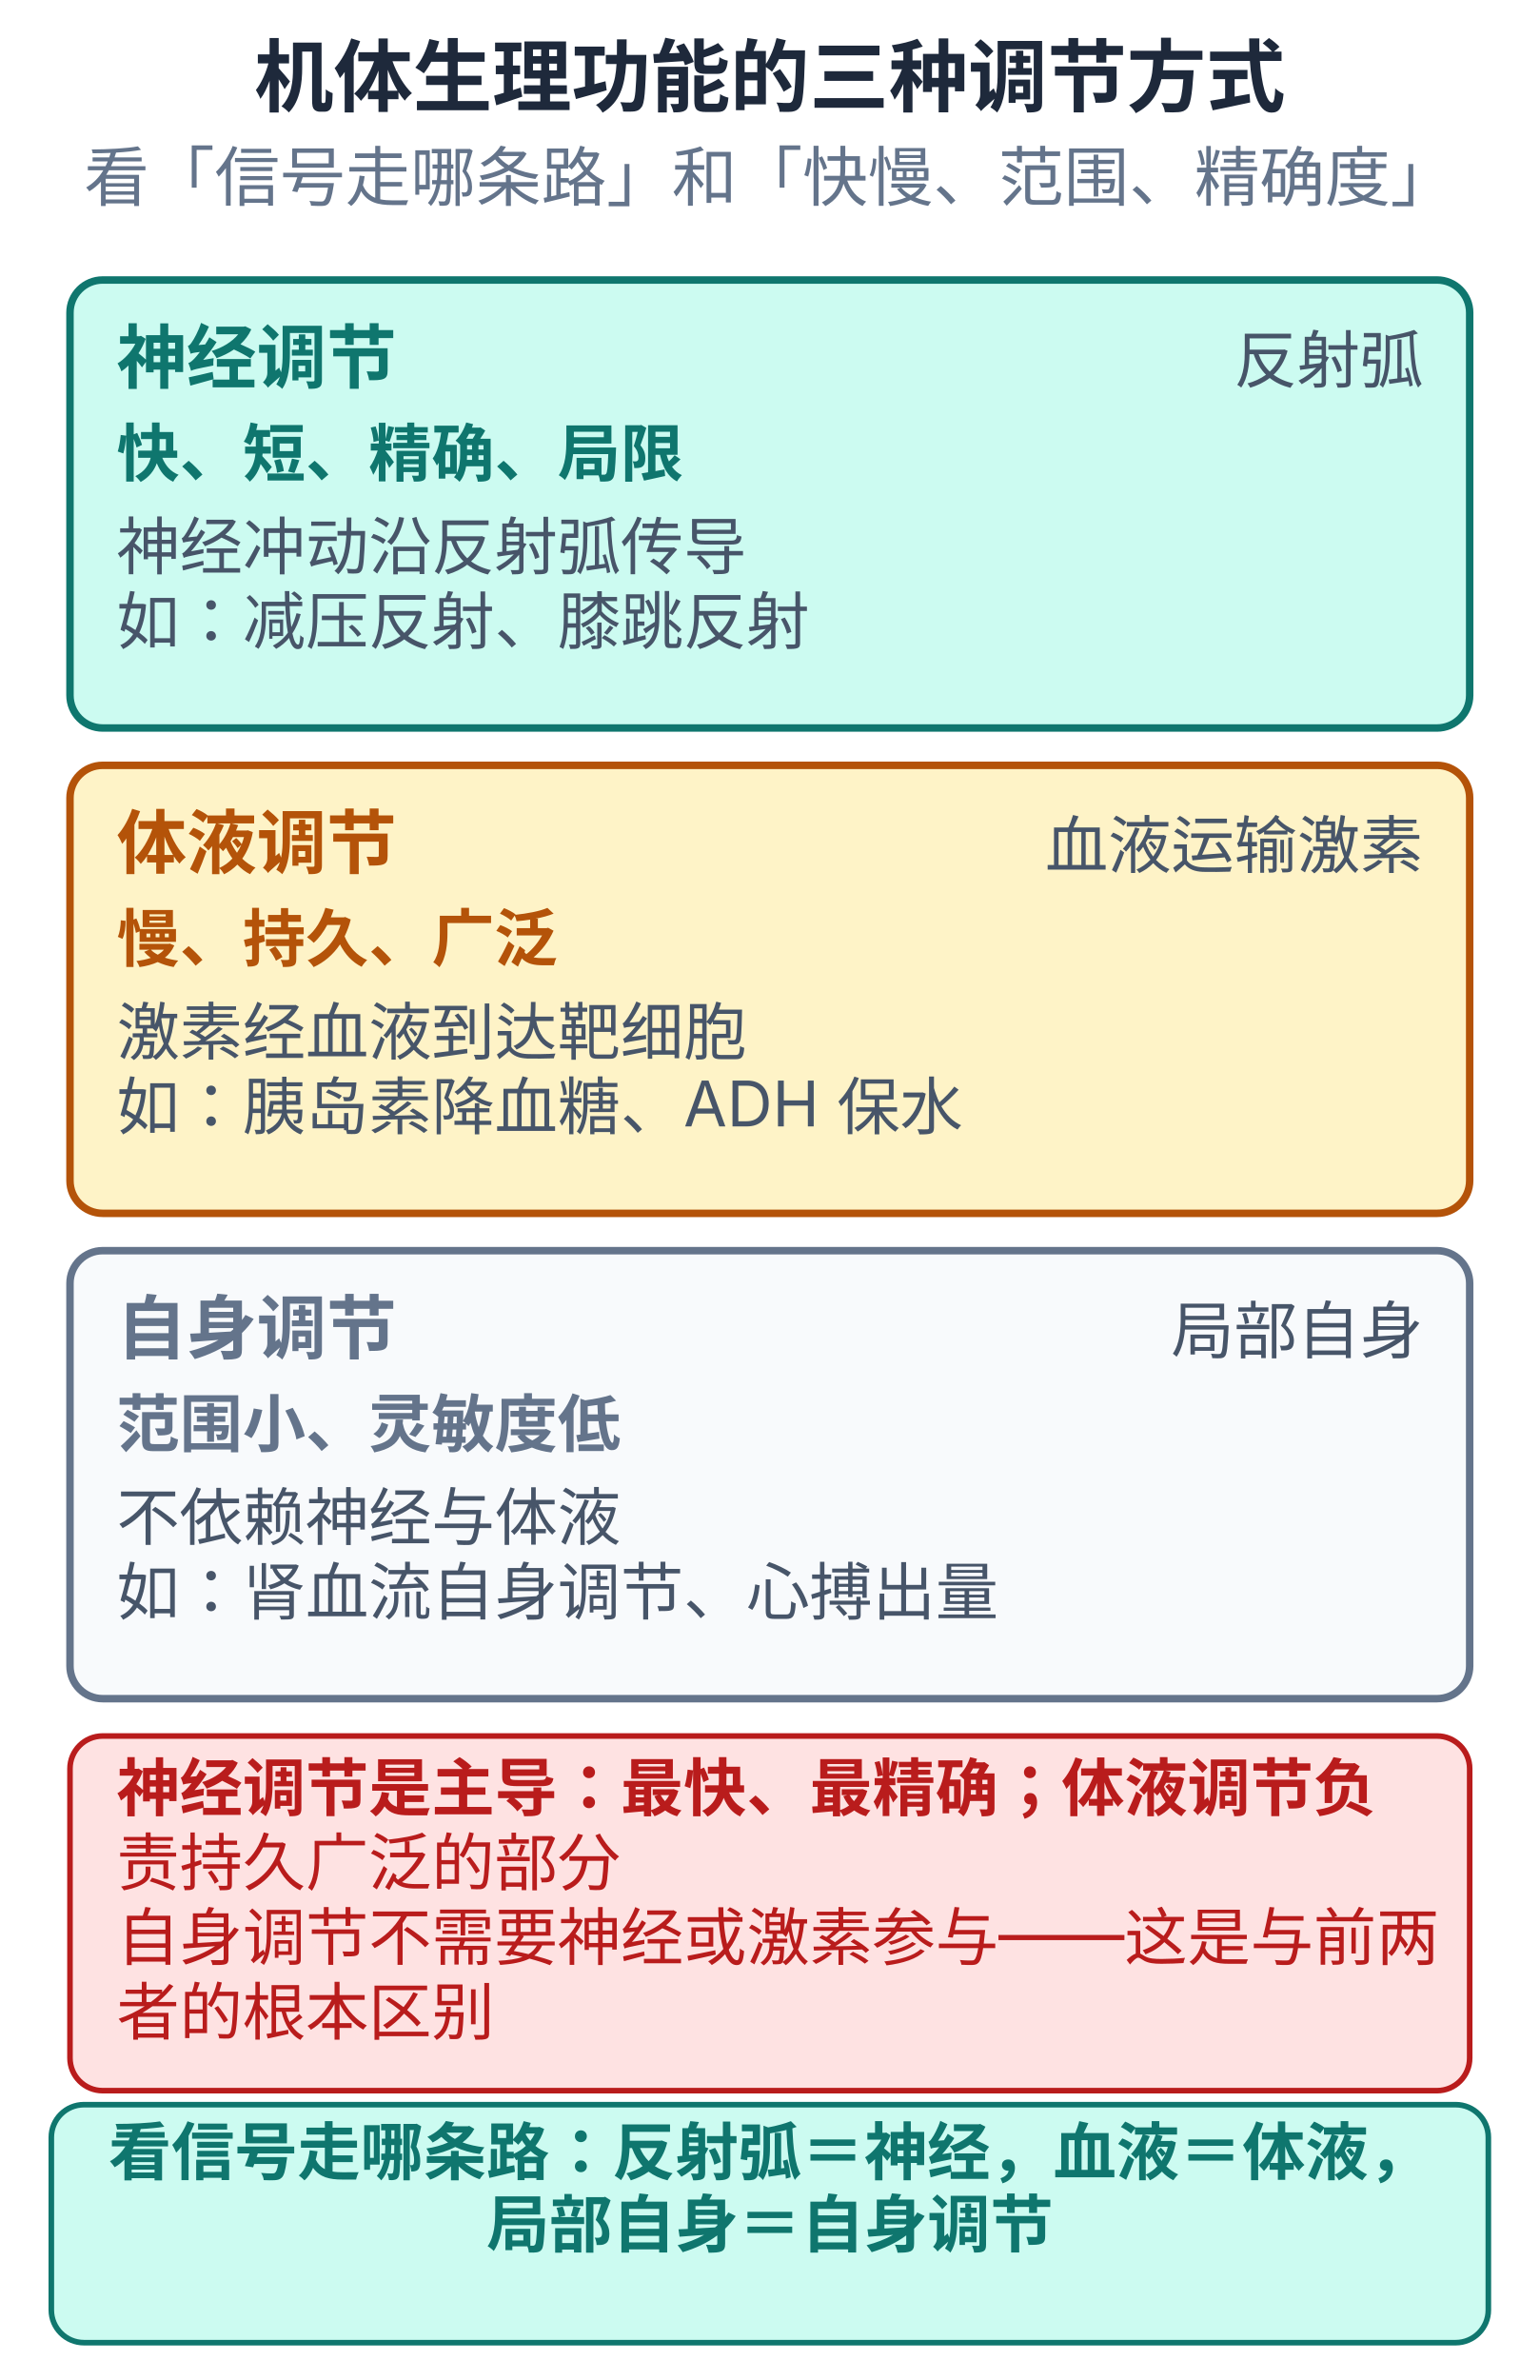
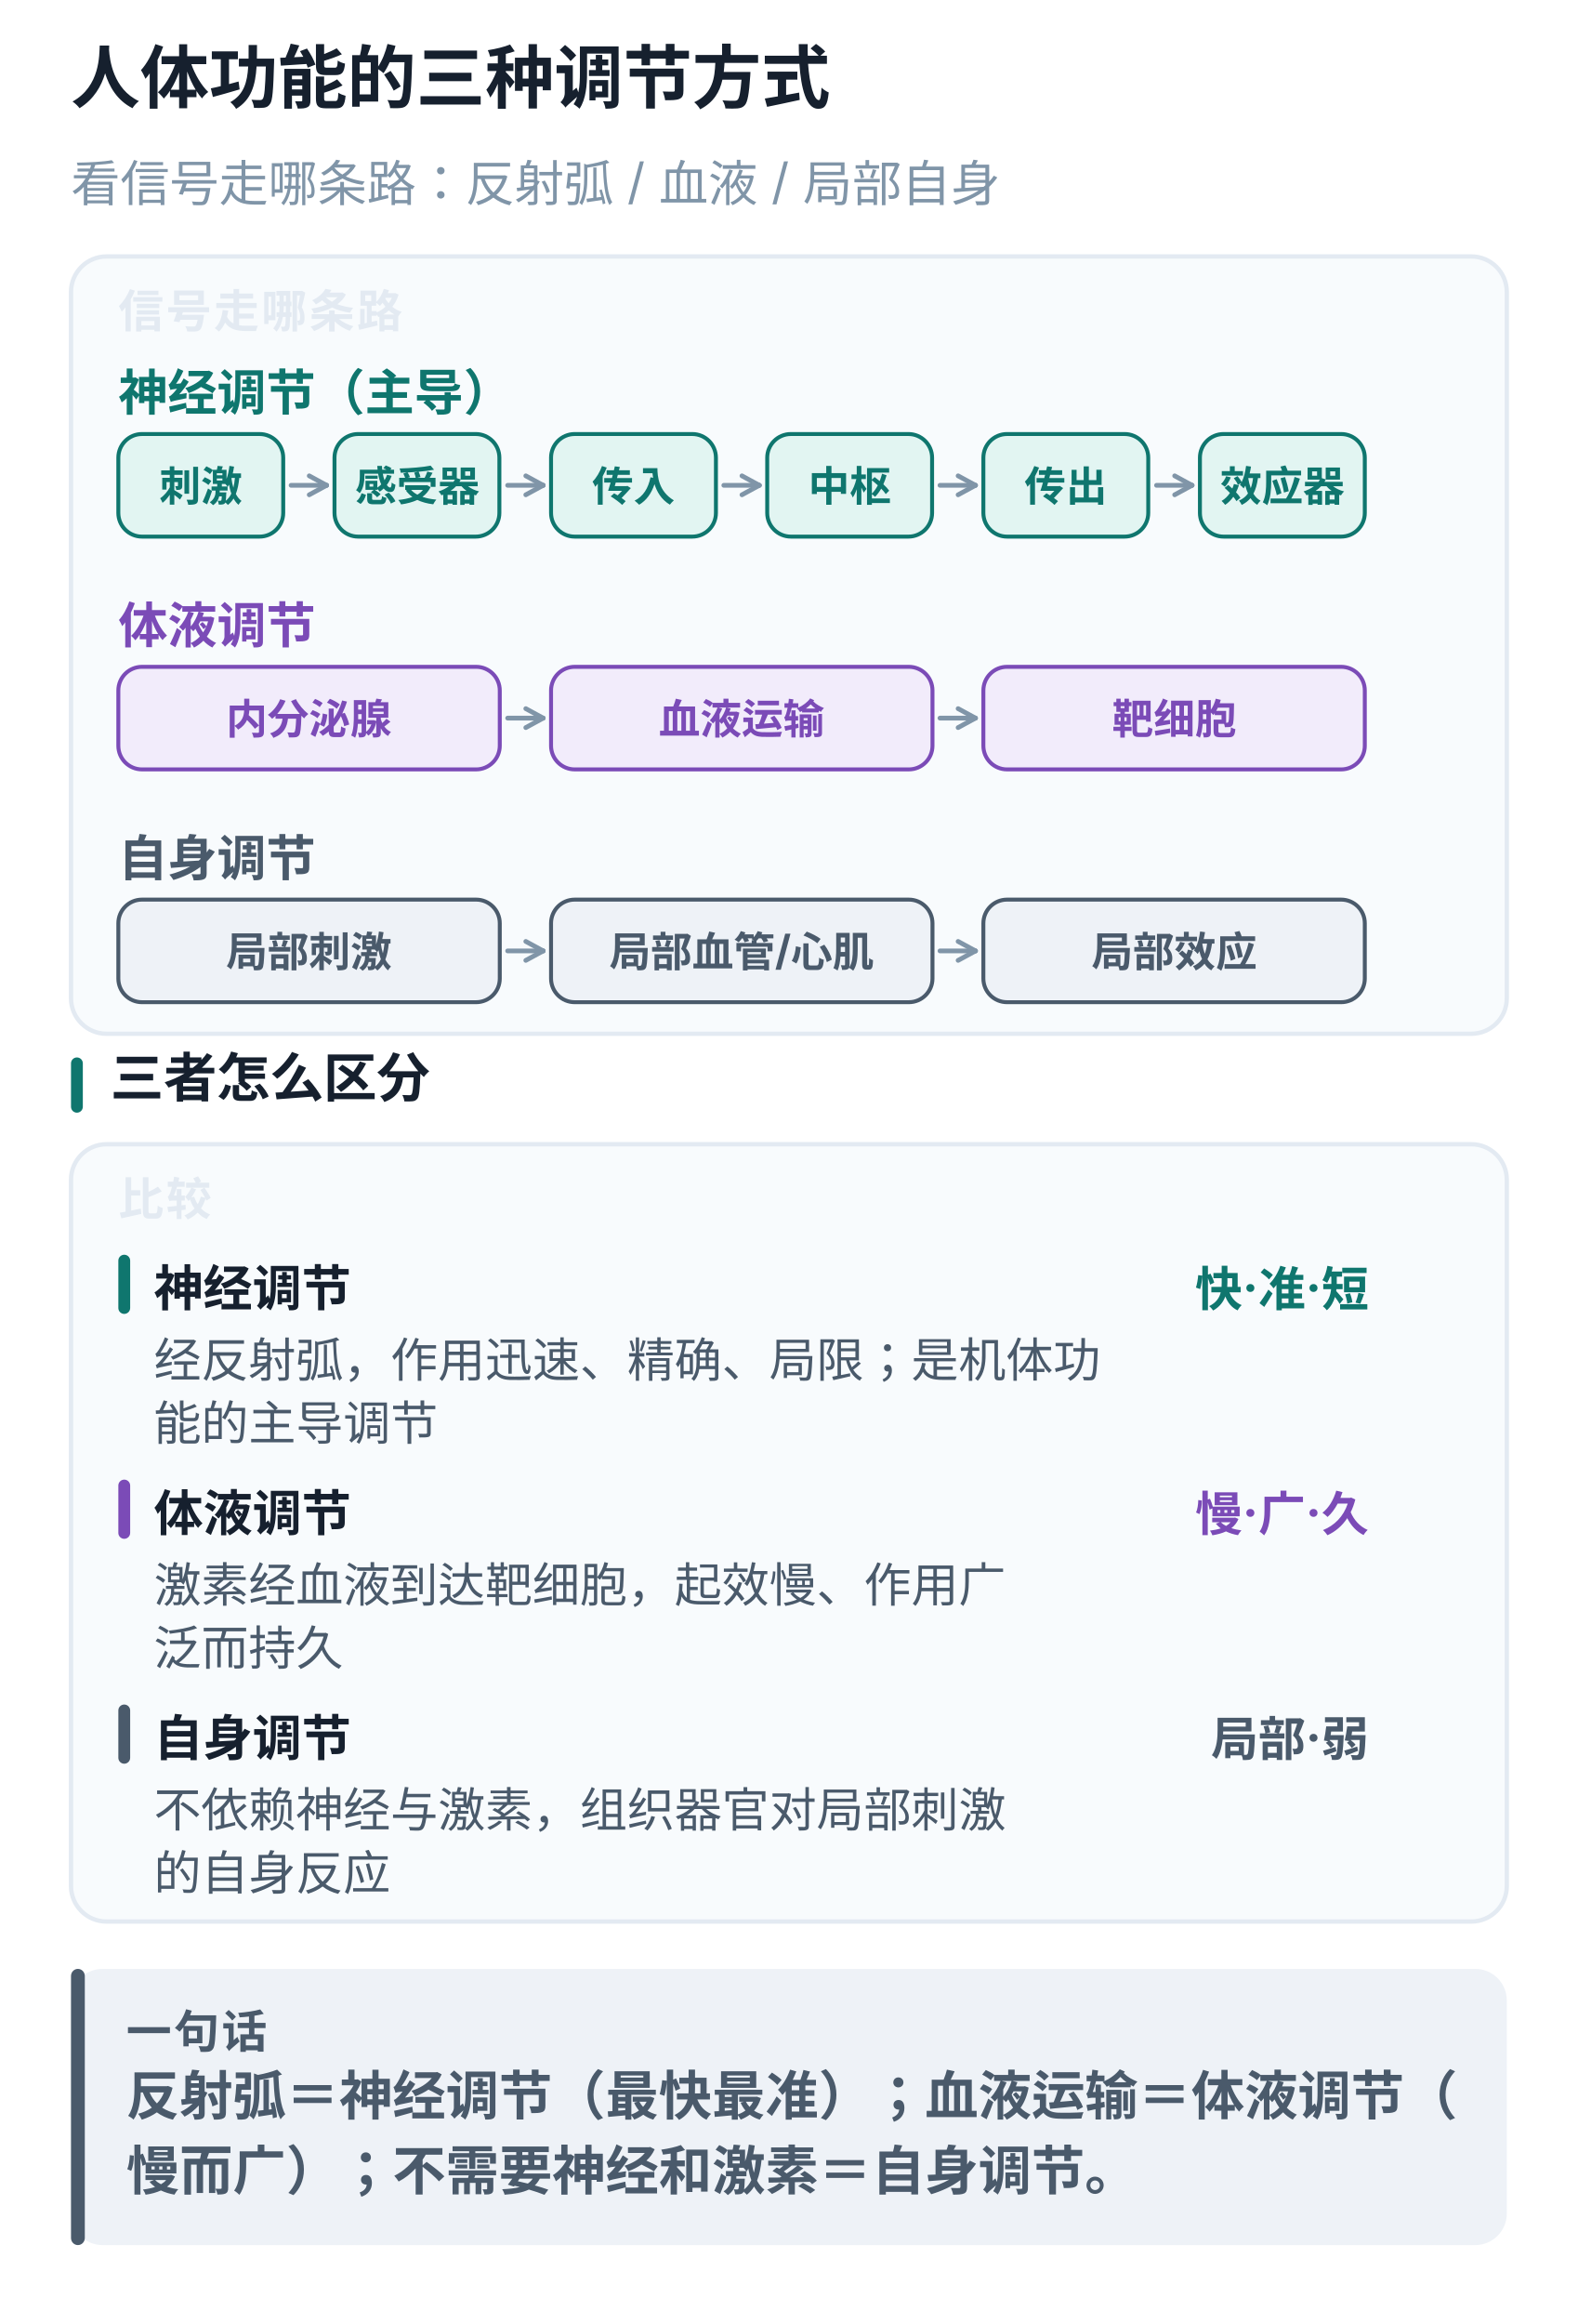
- <svg xmlns="http://www.w3.org/2000/svg" viewBox="0 0 330 510" width="100%" style="max-width:330px;display:block;margin:0 auto;background:#ffffff;border-radius:10px" role="img">
-   <text x="165.0" y="22.6" text-anchor="middle" font-size="17" font-weight="700" fill="#1e293b" font-family="-apple-system,'PingFang SC','Microsoft YaHei',sans-serif">机体生理功能的三种调节方式</text>
-   <text x="165.0" y="43.0" text-anchor="middle" font-size="14" font-weight="400" fill="#64748b" font-family="-apple-system,'PingFang SC','Microsoft YaHei',sans-serif">看「信号走哪条路」和「快慢、范围、精确度」</text>
-   <rect x="15.0" y="60.0" width="300.0" height="96.0" rx="7" fill="#ccfbf1" stroke="#0f766e" stroke-width="1.6" />
-   <text x="25.0" y="82.0" text-anchor="start" font-size="15" font-weight="700" fill="#0f766e" font-family="-apple-system,'PingFang SC','Microsoft YaHei',sans-serif">神经调节</text>
-   <text x="305.0" y="82.0" text-anchor="end" font-size="13.5" font-weight="400" fill="#475569" font-family="-apple-system,'PingFang SC','Microsoft YaHei',sans-serif">反射弧</text>
-   <text x="25.0" y="102.0" text-anchor="start" font-size="13.5" font-weight="600" fill="#0f766e" font-family="-apple-system,'PingFang SC','Microsoft YaHei',sans-serif">快、短、精确、局限</text>
-   <text x="25.0" y="122.0" text-anchor="start" font-size="13.5" font-weight="400" fill="#475569" font-family="-apple-system,'PingFang SC','Microsoft YaHei',sans-serif">神经冲动沿反射弧传导</text>
-   <text x="25.0" y="138.0" text-anchor="start" font-size="13.5" font-weight="400" fill="#475569" font-family="-apple-system,'PingFang SC','Microsoft YaHei',sans-serif">如：减压反射、膝跳反射</text>
-   <rect x="15.0" y="164.0" width="300.0" height="96.0" rx="7" fill="#fef3c7" stroke="#b45309" stroke-width="1.6" />
-   <text x="25.0" y="186.0" text-anchor="start" font-size="15" font-weight="700" fill="#b45309" font-family="-apple-system,'PingFang SC','Microsoft YaHei',sans-serif">体液调节</text>
-   <text x="305.0" y="186.0" text-anchor="end" font-size="13.5" font-weight="400" fill="#475569" font-family="-apple-system,'PingFang SC','Microsoft YaHei',sans-serif">血液运输激素</text>
-   <text x="25.0" y="206.0" text-anchor="start" font-size="13.5" font-weight="600" fill="#b45309" font-family="-apple-system,'PingFang SC','Microsoft YaHei',sans-serif">慢、持久、广泛</text>
-   <text x="25.0" y="226.0" text-anchor="start" font-size="13.5" font-weight="400" fill="#475569" font-family="-apple-system,'PingFang SC','Microsoft YaHei',sans-serif">激素经血液到达靶细胞</text>
-   <text x="25.0" y="242.0" text-anchor="start" font-size="13.5" font-weight="400" fill="#475569" font-family="-apple-system,'PingFang SC','Microsoft YaHei',sans-serif">如：胰岛素降血糖、ADH 保水</text>
-   <rect x="15.0" y="268.0" width="300.0" height="96.0" rx="7" fill="#f8fafc" stroke="#64748b" stroke-width="1.6" />
-   <text x="25.0" y="290.0" text-anchor="start" font-size="15" font-weight="700" fill="#64748b" font-family="-apple-system,'PingFang SC','Microsoft YaHei',sans-serif">自身调节</text>
-   <text x="305.0" y="290.0" text-anchor="end" font-size="13.5" font-weight="400" fill="#475569" font-family="-apple-system,'PingFang SC','Microsoft YaHei',sans-serif">局部自身</text>
-   <text x="25.0" y="310.0" text-anchor="start" font-size="13.5" font-weight="600" fill="#64748b" font-family="-apple-system,'PingFang SC','Microsoft YaHei',sans-serif">范围小、灵敏度低</text>
-   <text x="25.0" y="330.0" text-anchor="start" font-size="13.5" font-weight="400" fill="#475569" font-family="-apple-system,'PingFang SC','Microsoft YaHei',sans-serif">不依赖神经与体液</text>
-   <text x="25.0" y="346.0" text-anchor="start" font-size="13.5" font-weight="400" fill="#475569" font-family="-apple-system,'PingFang SC','Microsoft YaHei',sans-serif">如：肾血流自身调节、心搏出量</text>
-   <rect x="15.0" y="372.0" width="300.0" height="76.0" rx="7" fill="#fee2e2" stroke="#b91c1c" stroke-width="1.2" />
-   <text x="25.0" y="388.0" text-anchor="start" font-size="13.5" font-weight="700" fill="#b91c1c" font-family="-apple-system,'PingFang SC','Microsoft YaHei',sans-serif">神经调节是主导：最快、最精确；体液调节负</text>
-   <text x="25.0" y="404.0" text-anchor="start" font-size="13.5" font-weight="400" fill="#b91c1c" font-family="-apple-system,'PingFang SC','Microsoft YaHei',sans-serif">责持久广泛的部分</text>
-   <text x="25.0" y="420.0" text-anchor="start" font-size="13.5" font-weight="400" fill="#b91c1c" font-family="-apple-system,'PingFang SC','Microsoft YaHei',sans-serif">自身调节不需要神经或激素参与——这是与前两</text>
-   <text x="25.0" y="436.0" text-anchor="start" font-size="13.5" font-weight="400" fill="#b91c1c" font-family="-apple-system,'PingFang SC','Microsoft YaHei',sans-serif">者的根本区别</text>
-   <rect x="11.0" y="451.0" width="308.0" height="51.0" rx="7" fill="#ccfbf1" stroke="#0f766e" stroke-width="1.2" />
-   <text x="165.0" y="466.0" text-anchor="middle" font-size="13.5" font-weight="700" fill="#0f766e" font-family="-apple-system,'PingFang SC','Microsoft YaHei',sans-serif">看信号走哪条路：反射弧＝神经，血液＝体液，</text>
-   <text x="165.0" y="481.5" text-anchor="middle" font-size="13.5" font-weight="700" fill="#0f766e" font-family="-apple-system,'PingFang SC','Microsoft YaHei',sans-serif">局部自身＝自身调节</text>
+ <svg xmlns="http://www.w3.org/2000/svg" viewBox="0 0 400 589" width="100%" style="max-width:400px;display:block;margin:0 auto;background:#ffffff;border-radius:12px" role="img" aria-label="人体功能的三种调节方式">
+   <text x="18.0" y="26.0" font-size="17.5" font-weight="700" fill="#16202e" font-family="-apple-system,BlinkMacSystemFont,'PingFang SC','Microsoft YaHei',sans-serif">人体功能的三种调节方式</text>
+   <text x="18.0" y="51.0" font-size="12.5" font-weight="400" fill="#8095a8" font-family="-apple-system,BlinkMacSystemFont,'PingFang SC','Microsoft YaHei',sans-serif">看信号走哪条路：反射弧 / 血液 / 局部自身</text>
+   <rect x="18.0" y="65.0" width="364.0" height="197.0" rx="9" fill="#f8fbfd" stroke="#e3eaf2" stroke-width="1.1" />
+   <text x="30.0" y="83.0" font-size="11.5" font-weight="700" fill="#e3eaf2" letter-spacing="0.6" font-family="-apple-system,BlinkMacSystemFont,'PingFang SC','Microsoft YaHei',sans-serif">信号走哪条路</text>
+   <text x="30.0" y="104.0" font-size="12.5" font-weight="700" fill="#0f766e" font-family="-apple-system,BlinkMacSystemFont,'PingFang SC','Microsoft YaHei',sans-serif">神经调节（主导）</text>
+   <rect x="30.0" y="110.0" width="41.8" height="26.0" rx="6" fill="#e2f5f2" stroke="#0f766e" stroke-width="1" />
+   <text x="50.9" y="127.0" text-anchor="middle" font-size="10.5" font-weight="700" fill="#0f766e" font-family="-apple-system,BlinkMacSystemFont,'PingFang SC','Microsoft YaHei',sans-serif">刺激</text>
+   <line x1="73.8" y1="123.0" x2="82.8" y2="123.0" stroke="#8095a8" stroke-width="1.2" stroke-linecap="round" />
+   <line x1="82.8" y1="123.0" x2="78.4" y2="125.4" stroke="#8095a8" stroke-width="1.2" stroke-linecap="round" />
+   <line x1="82.8" y1="123.0" x2="78.4" y2="120.6" stroke="#8095a8" stroke-width="1.2" stroke-linecap="round" />
+   <rect x="84.8" y="110.0" width="41.8" height="26.0" rx="6" fill="#e2f5f2" stroke="#0f766e" stroke-width="1" />
+   <text x="105.8" y="127.0" text-anchor="middle" font-size="10.5" font-weight="700" fill="#0f766e" font-family="-apple-system,BlinkMacSystemFont,'PingFang SC','Microsoft YaHei',sans-serif">感受器</text>
+   <line x1="128.7" y1="123.0" x2="137.7" y2="123.0" stroke="#8095a8" stroke-width="1.2" stroke-linecap="round" />
+   <line x1="137.7" y1="123.0" x2="133.3" y2="125.4" stroke="#8095a8" stroke-width="1.2" stroke-linecap="round" />
+   <line x1="137.7" y1="123.0" x2="133.3" y2="120.6" stroke="#8095a8" stroke-width="1.2" stroke-linecap="round" />
+   <rect x="139.7" y="110.0" width="41.8" height="26.0" rx="6" fill="#e2f5f2" stroke="#0f766e" stroke-width="1" />
+   <text x="160.6" y="127.0" text-anchor="middle" font-size="10.5" font-weight="700" fill="#0f766e" font-family="-apple-system,BlinkMacSystemFont,'PingFang SC','Microsoft YaHei',sans-serif">传入</text>
+   <line x1="183.5" y1="123.0" x2="192.5" y2="123.0" stroke="#8095a8" stroke-width="1.2" stroke-linecap="round" />
+   <line x1="192.5" y1="123.0" x2="188.1" y2="125.4" stroke="#8095a8" stroke-width="1.2" stroke-linecap="round" />
+   <line x1="192.5" y1="123.0" x2="188.1" y2="120.6" stroke="#8095a8" stroke-width="1.2" stroke-linecap="round" />
+   <rect x="194.5" y="110.0" width="41.8" height="26.0" rx="6" fill="#e2f5f2" stroke="#0f766e" stroke-width="1" />
+   <text x="215.4" y="127.0" text-anchor="middle" font-size="10.5" font-weight="700" fill="#0f766e" font-family="-apple-system,BlinkMacSystemFont,'PingFang SC','Microsoft YaHei',sans-serif">中枢</text>
+   <line x1="238.3" y1="123.0" x2="247.3" y2="123.0" stroke="#8095a8" stroke-width="1.2" stroke-linecap="round" />
+   <line x1="247.3" y1="123.0" x2="242.9" y2="125.4" stroke="#8095a8" stroke-width="1.2" stroke-linecap="round" />
+   <line x1="247.3" y1="123.0" x2="242.9" y2="120.6" stroke="#8095a8" stroke-width="1.2" stroke-linecap="round" />
+   <rect x="249.3" y="110.0" width="41.8" height="26.0" rx="6" fill="#e2f5f2" stroke="#0f766e" stroke-width="1" />
+   <text x="270.2" y="127.0" text-anchor="middle" font-size="10.5" font-weight="700" fill="#0f766e" font-family="-apple-system,BlinkMacSystemFont,'PingFang SC','Microsoft YaHei',sans-serif">传出</text>
+   <line x1="293.2" y1="123.0" x2="302.2" y2="123.0" stroke="#8095a8" stroke-width="1.2" stroke-linecap="round" />
+   <line x1="302.2" y1="123.0" x2="297.8" y2="125.4" stroke="#8095a8" stroke-width="1.2" stroke-linecap="round" />
+   <line x1="302.2" y1="123.0" x2="297.8" y2="120.6" stroke="#8095a8" stroke-width="1.2" stroke-linecap="round" />
+   <rect x="304.2" y="110.0" width="41.8" height="26.0" rx="6" fill="#e2f5f2" stroke="#0f766e" stroke-width="1" />
+   <text x="325.1" y="127.0" text-anchor="middle" font-size="10.5" font-weight="700" fill="#0f766e" font-family="-apple-system,BlinkMacSystemFont,'PingFang SC','Microsoft YaHei',sans-serif">效应器</text>
+   <text x="30.0" y="163.0" font-size="12.5" font-weight="700" fill="#7b4bb7" font-family="-apple-system,BlinkMacSystemFont,'PingFang SC','Microsoft YaHei',sans-serif">体液调节</text>
+   <rect x="30.0" y="169.0" width="96.7" height="26.0" rx="6" fill="#f2ecfb" stroke="#7b4bb7" stroke-width="1" />
+   <text x="78.3" y="186.0" text-anchor="middle" font-size="10.5" font-weight="700" fill="#7b4bb7" font-family="-apple-system,BlinkMacSystemFont,'PingFang SC','Microsoft YaHei',sans-serif">内分泌腺</text>
+   <line x1="128.7" y1="182.0" x2="137.7" y2="182.0" stroke="#8095a8" stroke-width="1.2" stroke-linecap="round" />
+   <line x1="137.7" y1="182.0" x2="133.3" y2="184.4" stroke="#8095a8" stroke-width="1.2" stroke-linecap="round" />
+   <line x1="137.7" y1="182.0" x2="133.3" y2="179.6" stroke="#8095a8" stroke-width="1.2" stroke-linecap="round" />
+   <rect x="139.7" y="169.0" width="96.7" height="26.0" rx="6" fill="#f2ecfb" stroke="#7b4bb7" stroke-width="1" />
+   <text x="188.0" y="186.0" text-anchor="middle" font-size="10.5" font-weight="700" fill="#7b4bb7" font-family="-apple-system,BlinkMacSystemFont,'PingFang SC','Microsoft YaHei',sans-serif">血液运输</text>
+   <line x1="238.3" y1="182.0" x2="247.3" y2="182.0" stroke="#8095a8" stroke-width="1.2" stroke-linecap="round" />
+   <line x1="247.3" y1="182.0" x2="242.9" y2="184.4" stroke="#8095a8" stroke-width="1.2" stroke-linecap="round" />
+   <line x1="247.3" y1="182.0" x2="242.9" y2="179.6" stroke="#8095a8" stroke-width="1.2" stroke-linecap="round" />
+   <rect x="249.3" y="169.0" width="96.7" height="26.0" rx="6" fill="#f2ecfb" stroke="#7b4bb7" stroke-width="1" />
+   <text x="297.7" y="186.0" text-anchor="middle" font-size="10.5" font-weight="700" fill="#7b4bb7" font-family="-apple-system,BlinkMacSystemFont,'PingFang SC','Microsoft YaHei',sans-serif">靶细胞</text>
+   <text x="30.0" y="222.0" font-size="12.5" font-weight="700" fill="#4a5a6b" font-family="-apple-system,BlinkMacSystemFont,'PingFang SC','Microsoft YaHei',sans-serif">自身调节</text>
+   <rect x="30.0" y="228.0" width="96.7" height="26.0" rx="6" fill="#eef2f7" stroke="#4a5a6b" stroke-width="1" />
+   <text x="78.3" y="245.0" text-anchor="middle" font-size="10.5" font-weight="700" fill="#4a5a6b" font-family="-apple-system,BlinkMacSystemFont,'PingFang SC','Microsoft YaHei',sans-serif">局部刺激</text>
+   <line x1="128.7" y1="241.0" x2="137.7" y2="241.0" stroke="#8095a8" stroke-width="1.2" stroke-linecap="round" />
+   <line x1="137.7" y1="241.0" x2="133.3" y2="243.4" stroke="#8095a8" stroke-width="1.2" stroke-linecap="round" />
+   <line x1="137.7" y1="241.0" x2="133.3" y2="238.6" stroke="#8095a8" stroke-width="1.2" stroke-linecap="round" />
+   <rect x="139.7" y="228.0" width="96.7" height="26.0" rx="6" fill="#eef2f7" stroke="#4a5a6b" stroke-width="1" />
+   <text x="188.0" y="245.0" text-anchor="middle" font-size="10.5" font-weight="700" fill="#4a5a6b" font-family="-apple-system,BlinkMacSystemFont,'PingFang SC','Microsoft YaHei',sans-serif">局部血管/心肌</text>
+   <line x1="238.3" y1="241.0" x2="247.3" y2="241.0" stroke="#8095a8" stroke-width="1.2" stroke-linecap="round" />
+   <line x1="247.3" y1="241.0" x2="242.9" y2="243.4" stroke="#8095a8" stroke-width="1.2" stroke-linecap="round" />
+   <line x1="247.3" y1="241.0" x2="242.9" y2="238.6" stroke="#8095a8" stroke-width="1.2" stroke-linecap="round" />
+   <rect x="249.3" y="228.0" width="96.7" height="26.0" rx="6" fill="#eef2f7" stroke="#4a5a6b" stroke-width="1" />
+   <text x="297.7" y="245.0" text-anchor="middle" font-size="10.5" font-weight="700" fill="#4a5a6b" font-family="-apple-system,BlinkMacSystemFont,'PingFang SC','Microsoft YaHei',sans-serif">局部效应</text>
+   <rect x="18.0" y="268.0" width="3.0" height="14.0" rx="1.5" fill="#0f766e" />
+   <text x="28.0" y="278.0" font-size="13.5" font-weight="700" fill="#16202e" font-family="-apple-system,BlinkMacSystemFont,'PingFang SC','Microsoft YaHei',sans-serif">三者怎么区分</text>
+   <rect x="18.0" y="290.0" width="364.0" height="197.0" rx="9" fill="#f8fbfd" stroke="#e3eaf2" stroke-width="1.1" />
+   <text x="30.0" y="308.0" font-size="11.5" font-weight="700" fill="#e3eaf2" letter-spacing="0.6" font-family="-apple-system,BlinkMacSystemFont,'PingFang SC','Microsoft YaHei',sans-serif">比较</text>
+   <rect x="30.0" y="318.0" width="3.0" height="15.0" rx="1.5" fill="#0f766e" />
+   <text x="39.0" y="331.0" font-size="12.5" font-weight="700" fill="#16202e" font-family="-apple-system,BlinkMacSystemFont,'PingFang SC','Microsoft YaHei',sans-serif">神经调节</text>
+   <text x="347.0" y="331.0" text-anchor="end" font-size="12" font-weight="700" fill="#0f766e" font-family="-apple-system,BlinkMacSystemFont,'PingFang SC','Microsoft YaHei',sans-serif">快·准·短</text>
+   <text x="39.0" y="349.0" font-size="12" font-weight="400" fill="#4a5a6b" font-family="-apple-system,BlinkMacSystemFont,'PingFang SC','Microsoft YaHei',sans-serif">经反射弧，作用迅速、精确、局限；是机体功</text>
+   <text x="39.0" y="365.0" font-size="12" font-weight="400" fill="#4a5a6b" font-family="-apple-system,BlinkMacSystemFont,'PingFang SC','Microsoft YaHei',sans-serif">能的主导调节</text>
+   <rect x="30.0" y="375.0" width="3.0" height="15.0" rx="1.5" fill="#7b4bb7" />
+   <text x="39.0" y="388.0" font-size="12.5" font-weight="700" fill="#16202e" font-family="-apple-system,BlinkMacSystemFont,'PingFang SC','Microsoft YaHei',sans-serif">体液调节</text>
+   <text x="347.0" y="388.0" text-anchor="end" font-size="12" font-weight="700" fill="#7b4bb7" font-family="-apple-system,BlinkMacSystemFont,'PingFang SC','Microsoft YaHei',sans-serif">慢·广·久</text>
+   <text x="39.0" y="406.0" font-size="12" font-weight="400" fill="#4a5a6b" font-family="-apple-system,BlinkMacSystemFont,'PingFang SC','Microsoft YaHei',sans-serif">激素经血液到达靶细胞，起效慢、作用广</text>
+   <text x="39.0" y="422.0" font-size="12" font-weight="400" fill="#4a5a6b" font-family="-apple-system,BlinkMacSystemFont,'PingFang SC','Microsoft YaHei',sans-serif">泛而持久</text>
+   <rect x="30.0" y="432.0" width="3.0" height="15.0" rx="1.5" fill="#4a5a6b" />
+   <text x="39.0" y="445.0" font-size="12.5" font-weight="700" fill="#16202e" font-family="-apple-system,BlinkMacSystemFont,'PingFang SC','Microsoft YaHei',sans-serif">自身调节</text>
+   <text x="347.0" y="445.0" text-anchor="end" font-size="12" font-weight="700" fill="#4a5a6b" font-family="-apple-system,BlinkMacSystemFont,'PingFang SC','Microsoft YaHei',sans-serif">局部·弱</text>
+   <text x="39.0" y="463.0" font-size="12" font-weight="400" fill="#4a5a6b" font-family="-apple-system,BlinkMacSystemFont,'PingFang SC','Microsoft YaHei',sans-serif">不依赖神经与激素，组织器官对局部刺激</text>
+   <text x="39.0" y="479.0" font-size="12" font-weight="400" fill="#4a5a6b" font-family="-apple-system,BlinkMacSystemFont,'PingFang SC','Microsoft YaHei',sans-serif">的自身反应</text>
+   <rect x="18.0" y="499.0" width="364.0" height="70.0" rx="8" fill="#eef2f7" />
+   <rect x="18.0" y="499.0" width="3.5" height="70.0" rx="1.8" fill="#4a5a6b" />
+   <text x="32.0" y="519.0" font-size="11.5" font-weight="700" fill="#4a5a6b" letter-spacing="0.6" font-family="-apple-system,BlinkMacSystemFont,'PingFang SC','Microsoft YaHei',sans-serif">一句话</text>
+   <text x="32.0" y="536.0" font-size="13.5" font-weight="700" fill="#4a5a6b" font-family="-apple-system,BlinkMacSystemFont,'PingFang SC','Microsoft YaHei',sans-serif">反射弧＝神经调节（最快最准）；血液运输＝体液调节（</text>
+   <text x="32.0" y="555.0" font-size="13.5" font-weight="700" fill="#4a5a6b" font-family="-apple-system,BlinkMacSystemFont,'PingFang SC','Microsoft YaHei',sans-serif">慢而广）；不需要神经和激素＝自身调节。</text>
</svg>
